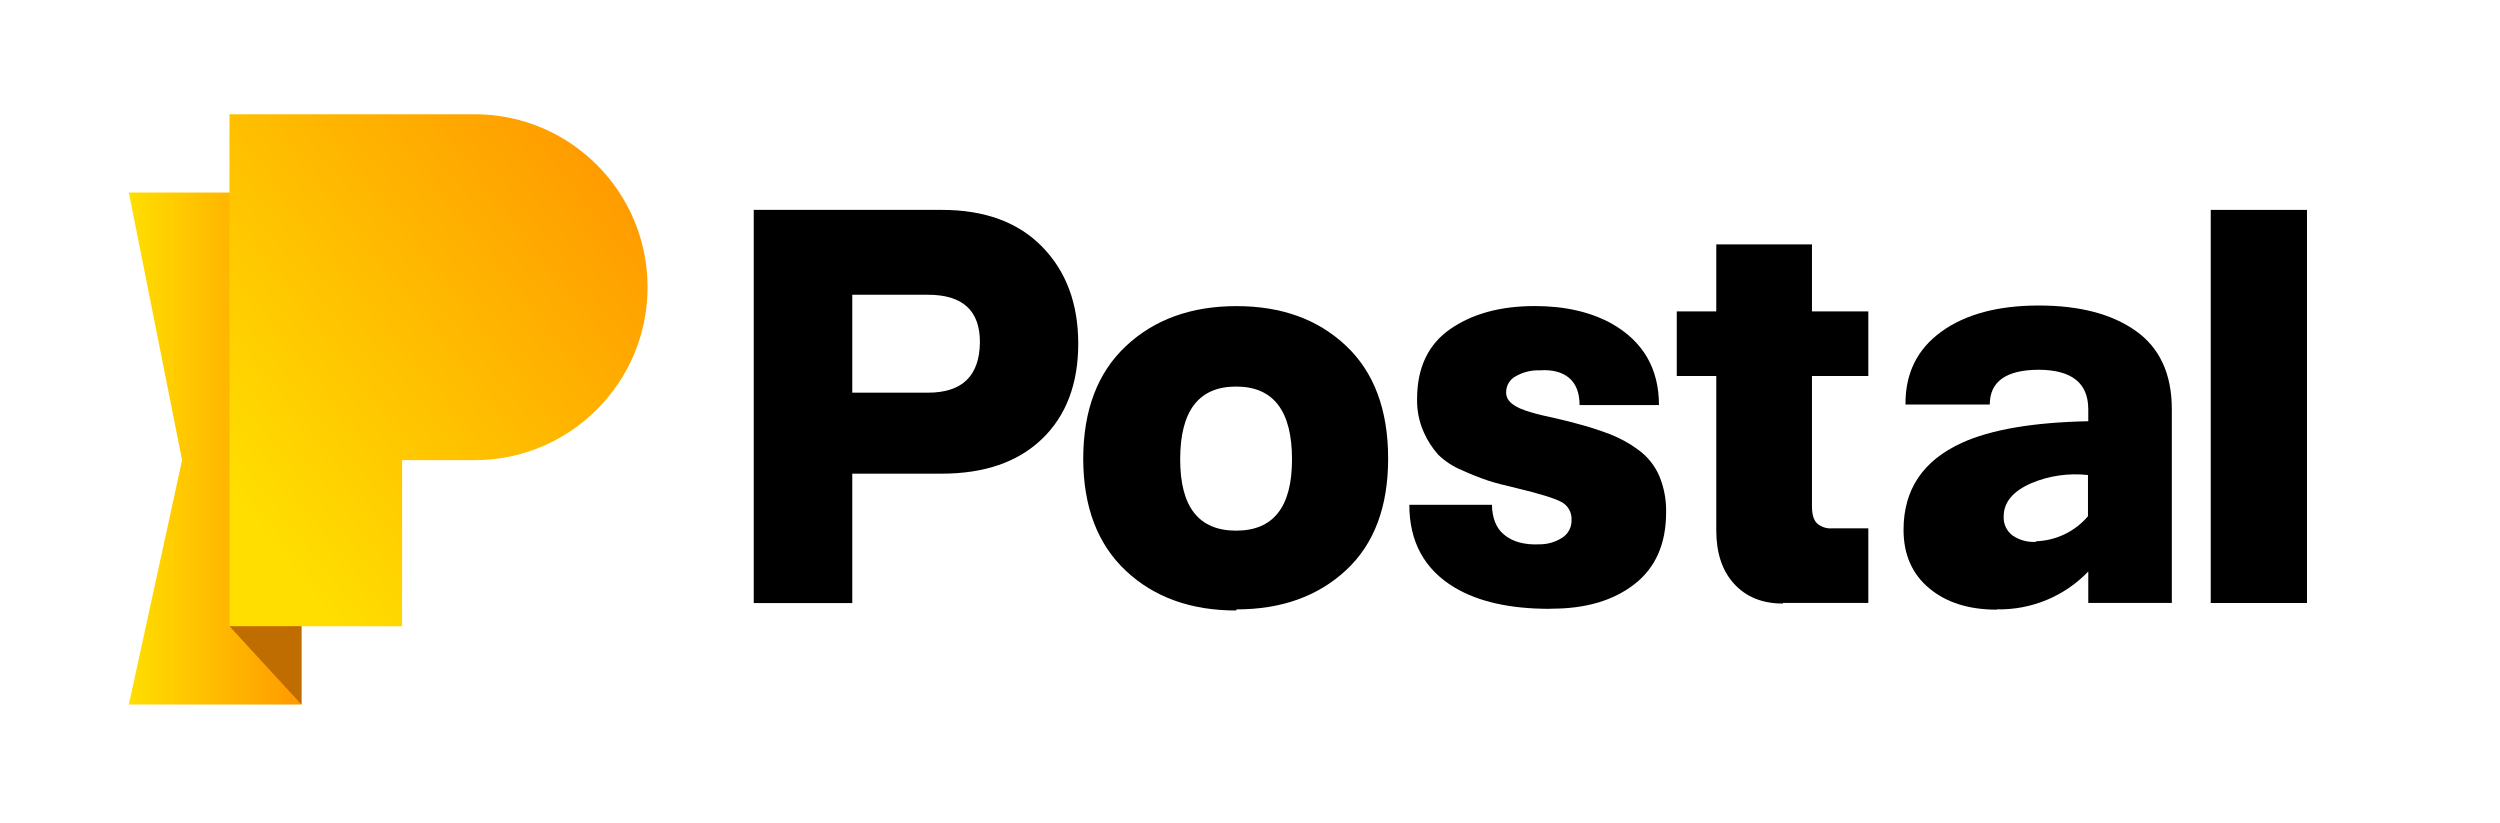
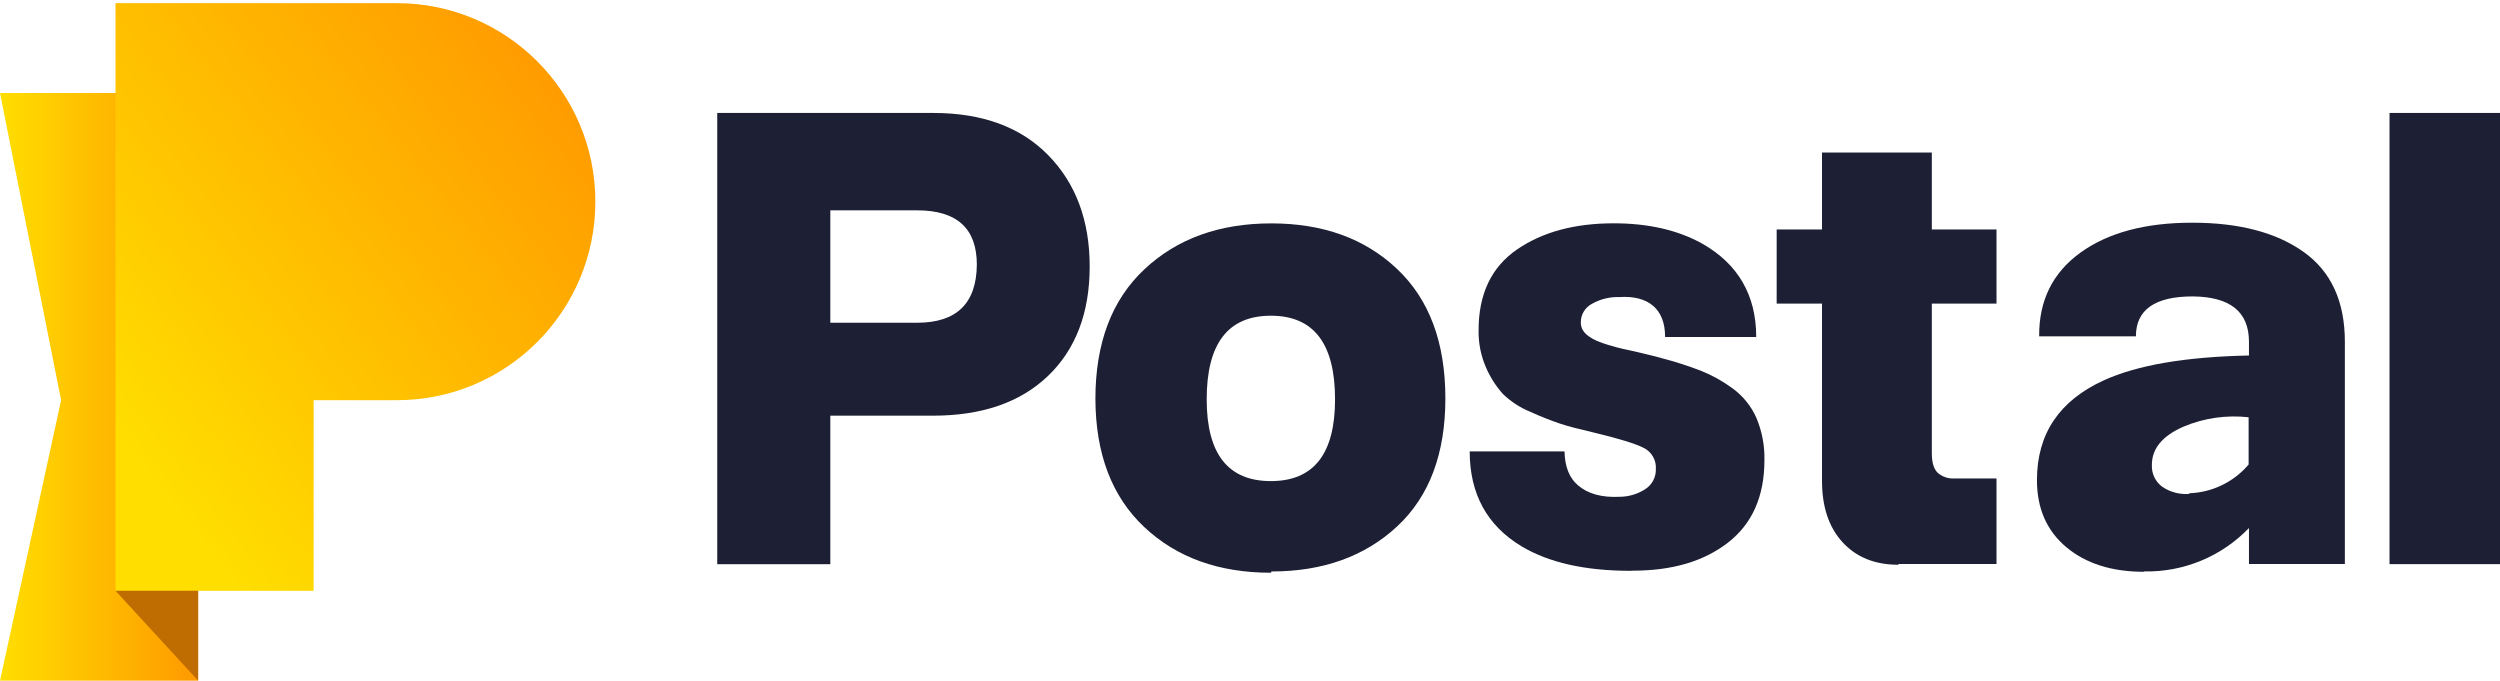
- <svg xmlns="http://www.w3.org/2000/svg" width="748px" height="246px" viewBox="0 0 748 246" version="1.1">
+ <svg xmlns="http://www.w3.org/2000/svg" width="584px" height="159px" viewBox="0 0 584 159" version="1.1">
  <defs>
    <linearGradient x1="0%" y1="50.003%" x2="100%" y2="50.003%" id="linearGradient-1">
      <stop stop-color="#FFDE00" offset="0%" />
      <stop stop-color="#FF9900" offset="100%" />
    </linearGradient>
    <linearGradient x1="2.855%" y1="76.539%" x2="84.043%" y2="-1.612%" id="linearGradient-2">
      <stop stop-color="#FFDE00" offset="0%" />
      <stop stop-color="#FF9900" offset="100%" />
    </linearGradient>
  </defs>
  <g id="Artboard-Copy" stroke="none" stroke-width="1" fill="none" fill-rule="evenodd">
-     <g id="Artboard-1" transform="translate(38.55, 34.18)" fill-rule="nonzero">
-       <path d="M186.97,28.62 L243.24,28.62 C256.06,28.62 266.05,32.28 273.24,39.62 C280.43,46.96 284.06,56.62 284.06,68.67 C284.06,80.72 280.4,90.31 273.15,97.22 C265.9,104.13 255.92,107.54 243.15,107.54 L216.45,107.54 L216.45,146.25 L186.97,146.25 L186.97,28.62 Z M239.08,83.31 C249.4,83.31 254.56,78.23 254.64,68.16 C254.64,58.75 249.48,54.01 239.08,54.01 L216.45,54.01 L216.45,83.31 L239.08,83.31 Z" id="Shape" fill="#000000" />
-       <path d="M331.29,148.48 C317.73,148.48 306.73,144.513 298.29,136.58 C289.85,128.647 285.603,117.52 285.55,103.2 C285.55,88.64 289.797,77.377 298.29,69.41 C306.78,61.41 317.85,57.41 331.42,57.41 C344.82,57.41 355.72,61.32 364.13,69.23 C372.54,77.14 376.78,88.38 376.78,103.03 C376.78,117.43 372.62,128.58 364.21,136.4 C355.8,144.22 344.86,148.15 331.45,148.15 L331.29,148.48 Z M348.02,103.29 C348.02,88.72 342.45,81.48 331.29,81.48 C320.13,81.48 314.56,88.72 314.56,103.29 C314.56,117.52 320.14,124.59 331.29,124.59 C342.44,124.59 348.02,117.52 348.02,103.29 Z" id="Shape" fill="#000000" />
-       <path d="M425.07,147.98 C413.17,147.98 403.68,145.82 396.6,141.57 C387.62,136.157 383.127,127.917 383.12,116.85 L407.84,116.85 C407.92,120.85 409.09,123.76 411.34,125.68 C413.92,127.92 417.58,128.92 422.24,128.68 C424.606,128.664 426.917,127.97 428.9,126.68 C430.677,125.536 431.722,123.542 431.65,121.43 C431.799,119.131 430.553,116.966 428.49,115.94 C426.4,114.86 422.08,113.52 415.49,111.94 C411.58,111.03 408.66,110.28 406.67,109.61 C404.037,108.713 401.45,107.685 398.92,106.53 C396.26,105.449 393.833,103.867 391.77,101.87 C389.979,99.867 388.517,97.592 387.44,95.13 C386.052,92.014 385.369,88.63 385.44,85.22 C385.44,75.82 388.773,68.82 395.44,64.22 C402.1,59.64 410.5,57.39 420.66,57.39 C429.653,57.39 437.32,59.14 443.66,62.64 C453.07,67.96 457.81,76.12 457.81,87.02 L434.06,87.02 C434.06,83.36 432.98,80.62 430.9,78.87 C428.82,77.12 425.82,76.37 422.16,76.62 C419.658,76.532 417.179,77.137 415,78.37 C413.2,79.305 412.076,81.171 412.09,83.2 C412.072,83.9 412.245,84.591 412.59,85.2 C412.971,85.828 413.478,86.369 414.08,86.79 C414.757,87.28 415.484,87.695 416.25,88.03 C417.256,88.45 418.284,88.814 419.33,89.12 C420.66,89.53 421.91,89.86 423.07,90.12 C424.23,90.38 425.82,90.71 427.9,91.21 C429.98,91.71 431.73,92.12 433.15,92.54 C436.619,93.439 440.035,94.534 443.38,95.82 C446.31,96.99 449.079,98.529 451.62,100.4 C454.354,102.379 456.511,105.051 457.87,108.14 C459.33,111.619 460.038,115.368 459.95,119.14 C459.95,128.547 456.787,135.707 450.46,140.62 C444.13,145.53 435.89,147.94 425.66,147.94 L425.07,147.98 Z" id="Path" fill="#000000" />
-       <path d="M494.85,146.4 C488.69,146.4 483.85,144.4 480.28,140.49 C476.71,136.58 474.96,131.25 474.96,124.49 L474.96,78.32 L463.14,78.32 L463.14,59 L474.96,59 L474.96,38.94 L503.59,38.94 L503.59,59 L520.45,59 L520.45,78.32 L503.59,78.32 L503.59,117.32 C503.59,119.74 504.09,121.4 505.09,122.4 C506.323,123.485 507.942,124.026 509.58,123.9 L520.45,123.9 L520.45,146.21 L494.93,146.21 L494.85,146.4 Z" id="Path" fill="#000000" />
-       <path d="M558.87,148.23 C550.47,148.23 543.73,146.07 538.65,141.82 C533.57,137.57 530.99,131.75 530.99,124.34 C530.99,112.28 536.82,103.62 548.39,98.34 C557.13,94.34 569.78,92.19 586.26,91.85 L586.26,88.27 C586.26,80.45 581.35,76.54 571.61,76.45 C561.7,76.45 556.79,79.95 556.79,86.86 L531.57,86.86 C531.49,77.54 535.07,70.29 542.31,65.05 C549.55,59.81 559.31,57.23 571.44,57.23 C583.57,57.23 593.25,59.72 600.44,64.8 C607.63,69.88 611.26,77.7 611.26,88.27 L611.26,146.21 L586.26,146.21 L586.26,136.82 C579.137,144.235 569.24,148.338 558.96,148.14 L558.87,148.23 Z M570.69,127.76 C576.675,127.555 582.295,124.835 586.17,120.27 L586.17,107.95 C580.427,107.308 574.615,108.138 569.28,110.36 C563.7,112.78 560.95,116.1 560.95,120.36 C560.834,122.616 561.869,124.777 563.7,126.1 C565.76,127.482 568.227,128.127 570.7,127.93 L570.69,127.76 Z" id="Shape" fill="#000000" />
-       <polygon id="Path" fill="#000000" points="622.9 28.62 651.7 28.62 651.7 146.24 622.9 146.24" />
-       <polygon id="Path" fill="url(#linearGradient-1)" points="0 23.42 15.93 103.5 0 176.61 51.65 176.61 51.65 23.42" />
-       <path d="M103.45,0 L30.11,0 L30.11,153.19 L81.76,153.19 L81.76,103.5 L103.45,103.5 C132.031,103.5 155.2,80.331 155.2,51.75 L155.2,51.75 C155.2,23.169 132.031,0 103.45,0 Z" id="Path" fill="url(#linearGradient-2)" />
-       <polygon id="Path" fill="#BF6D00" points="51.65 176.61 30.11 153.19 51.65 153.19" />
+     <g id="logo-dark" transform="translate(0, 0.7366)" fill-rule="nonzero">
+       <path d="M167.547,25.647 L217.972,25.647 C229.46,25.647 238.412,28.927 244.855,35.504 C251.298,42.082 254.551,50.738 254.551,61.536 C254.551,72.334 251.271,80.928 244.775,87.12 C238.278,93.313 229.334,96.368 217.891,96.368 L193.965,96.368 L193.965,131.057 L167.547,131.057 L167.547,25.647 Z M214.244,74.655 C223.492,74.655 228.116,70.103 228.187,61.079 C228.187,52.647 223.563,48.399 214.244,48.399 L193.965,48.399 L193.965,74.655 L214.244,74.655 Z" id="Shape" fill="#1D2034" />
+       <path d="M296.875,133.055 C284.724,133.055 274.866,129.501 267.303,122.391 C259.74,115.282 255.934,105.312 255.886,92.479 C255.886,79.432 259.692,69.338 267.303,62.199 C274.911,55.03 284.831,51.446 296.991,51.446 C308.999,51.446 318.767,54.95 326.303,62.038 C333.84,69.126 337.639,79.199 337.639,92.327 C337.639,105.231 333.911,115.223 326.375,122.23 C318.839,129.238 309.035,132.76 297.018,132.76 L296.875,133.055 Z M311.867,92.56 C311.867,79.503 306.876,73.016 296.875,73.016 C286.874,73.016 281.883,79.503 281.883,92.56 C281.883,105.312 286.883,111.647 296.875,111.647 C306.867,111.647 311.867,105.312 311.867,92.56 Z" id="Shape" fill="#1D2034" />
+       <path d="M380.913,132.607 C370.249,132.607 361.745,130.672 355.4,126.863 C347.353,122.012 343.327,114.628 343.321,104.711 L365.473,104.711 C365.544,108.296 366.593,110.903 368.609,112.624 C370.921,114.631 374.201,115.527 378.377,115.312 C380.497,115.298 382.568,114.676 384.345,113.52 C385.938,112.495 386.874,110.708 386.809,108.815 C386.942,106.755 385.826,104.815 383.978,103.896 C382.105,102.928 378.233,101.727 372.328,100.311 C368.824,99.496 366.208,98.824 364.424,98.223 C362.065,97.42 359.747,96.499 357.479,95.463 C355.096,94.494 352.921,93.077 351.072,91.287 C349.467,89.492 348.157,87.453 347.192,85.247 C345.948,82.455 345.336,79.423 345.4,76.367 C345.4,67.943 348.387,61.671 354.361,57.549 C360.329,53.444 367.856,51.428 376.961,51.428 C385.02,51.428 391.89,52.996 397.572,56.133 C406.004,60.9 410.252,68.212 410.252,77.98 L388.969,77.98 C388.969,74.7 388.001,72.245 386.137,70.677 C384.273,69.108 381.585,68.436 378.305,68.66 C376.063,68.581 373.842,69.124 371.889,70.229 C370.276,71.067 369.268,72.739 369.281,74.557 C369.265,75.184 369.42,75.803 369.729,76.349 C370.07,76.912 370.525,77.397 371.064,77.774 C371.671,78.213 372.323,78.585 373.009,78.885 C373.91,79.261 374.832,79.587 375.769,79.862 C376.961,80.229 378.081,80.525 379.121,80.758 C380.16,80.991 381.585,81.287 383.449,81.735 C385.313,82.183 386.881,82.55 388.153,82.927 C391.262,83.732 394.323,84.714 397.321,85.866 C399.946,86.915 402.428,88.294 404.705,89.97 C407.155,91.744 409.088,94.138 410.305,96.906 C411.614,100.024 412.249,103.383 412.169,106.763 C412.169,115.193 409.335,121.609 403.665,126.012 C397.993,130.412 390.609,132.571 381.442,132.571 L380.913,132.607 Z" id="Path" fill="#1D2034" />
+       <path d="M443.444,131.191 C437.924,131.191 433.587,129.399 430.387,125.895 C427.188,122.391 425.62,117.615 425.62,111.557 L425.62,70.184 L415.028,70.184 L415.028,52.871 L425.62,52.871 L425.62,34.895 L451.276,34.895 L451.276,52.871 L466.385,52.871 L466.385,70.184 L451.276,70.184 L451.276,105.132 C451.276,107.301 451.724,108.788 452.62,109.685 C453.725,110.657 455.176,111.142 456.644,111.029 L466.385,111.029 L466.385,131.021 L443.516,131.021 L443.444,131.191 Z" id="Path" fill="#1D2034" />
+       <path d="M500.813,132.831 C493.286,132.831 487.246,130.896 482.694,127.087 C478.142,123.279 475.83,118.063 475.83,111.423 C475.83,100.616 481.054,92.856 491.422,88.124 C499.254,84.54 510.59,82.613 525.358,82.308 L525.358,79.1 C525.358,72.093 520.958,68.589 512.23,68.508 C503.349,68.508 498.949,71.644 498.949,77.837 L476.349,77.837 C476.278,69.485 479.486,62.988 485.974,58.292 C492.462,53.597 501.208,51.285 512.078,51.285 C522.947,51.285 531.622,53.516 538.065,58.068 C544.508,62.621 547.761,69.628 547.761,79.1 L547.761,131.021 L525.358,131.021 L525.358,122.607 C518.975,129.251 510.106,132.928 500.894,132.751 L500.813,132.831 Z M511.405,114.488 C516.768,114.304 521.805,111.867 525.277,107.776 L525.277,96.736 C520.131,96.161 514.922,96.904 510.142,98.895 C505.142,101.064 502.677,104.039 502.677,107.856 C502.573,109.878 503.501,111.814 505.142,113 C506.988,114.239 509.198,114.816 511.414,114.64 L511.405,114.488 Z" id="Shape" fill="#1D2034" />
+       <polygon id="Path" fill="#1D2034" points="558.192 25.647 584 25.647 584 131.048 558.192 131.048" />
+       <polygon id="Path" fill="url(#linearGradient-1)" points="0 20.987 14.275 92.748 0 158.263 46.284 158.263 46.284 20.987" />
+       <path d="M92.703,0 L26.982,0 L26.982,137.276 L73.267,137.276 L73.267,92.748 L92.703,92.748 C118.315,92.748 139.077,71.986 139.077,46.374 L139.077,46.374 C139.077,20.762 118.315,0 92.703,0 Z" id="Path" fill="url(#linearGradient-2)" />
+       <polygon id="Path" fill="#BF6D00" points="46.284 158.263 26.982 137.276 46.284 137.276" />
    </g>
  </g>
</svg>
